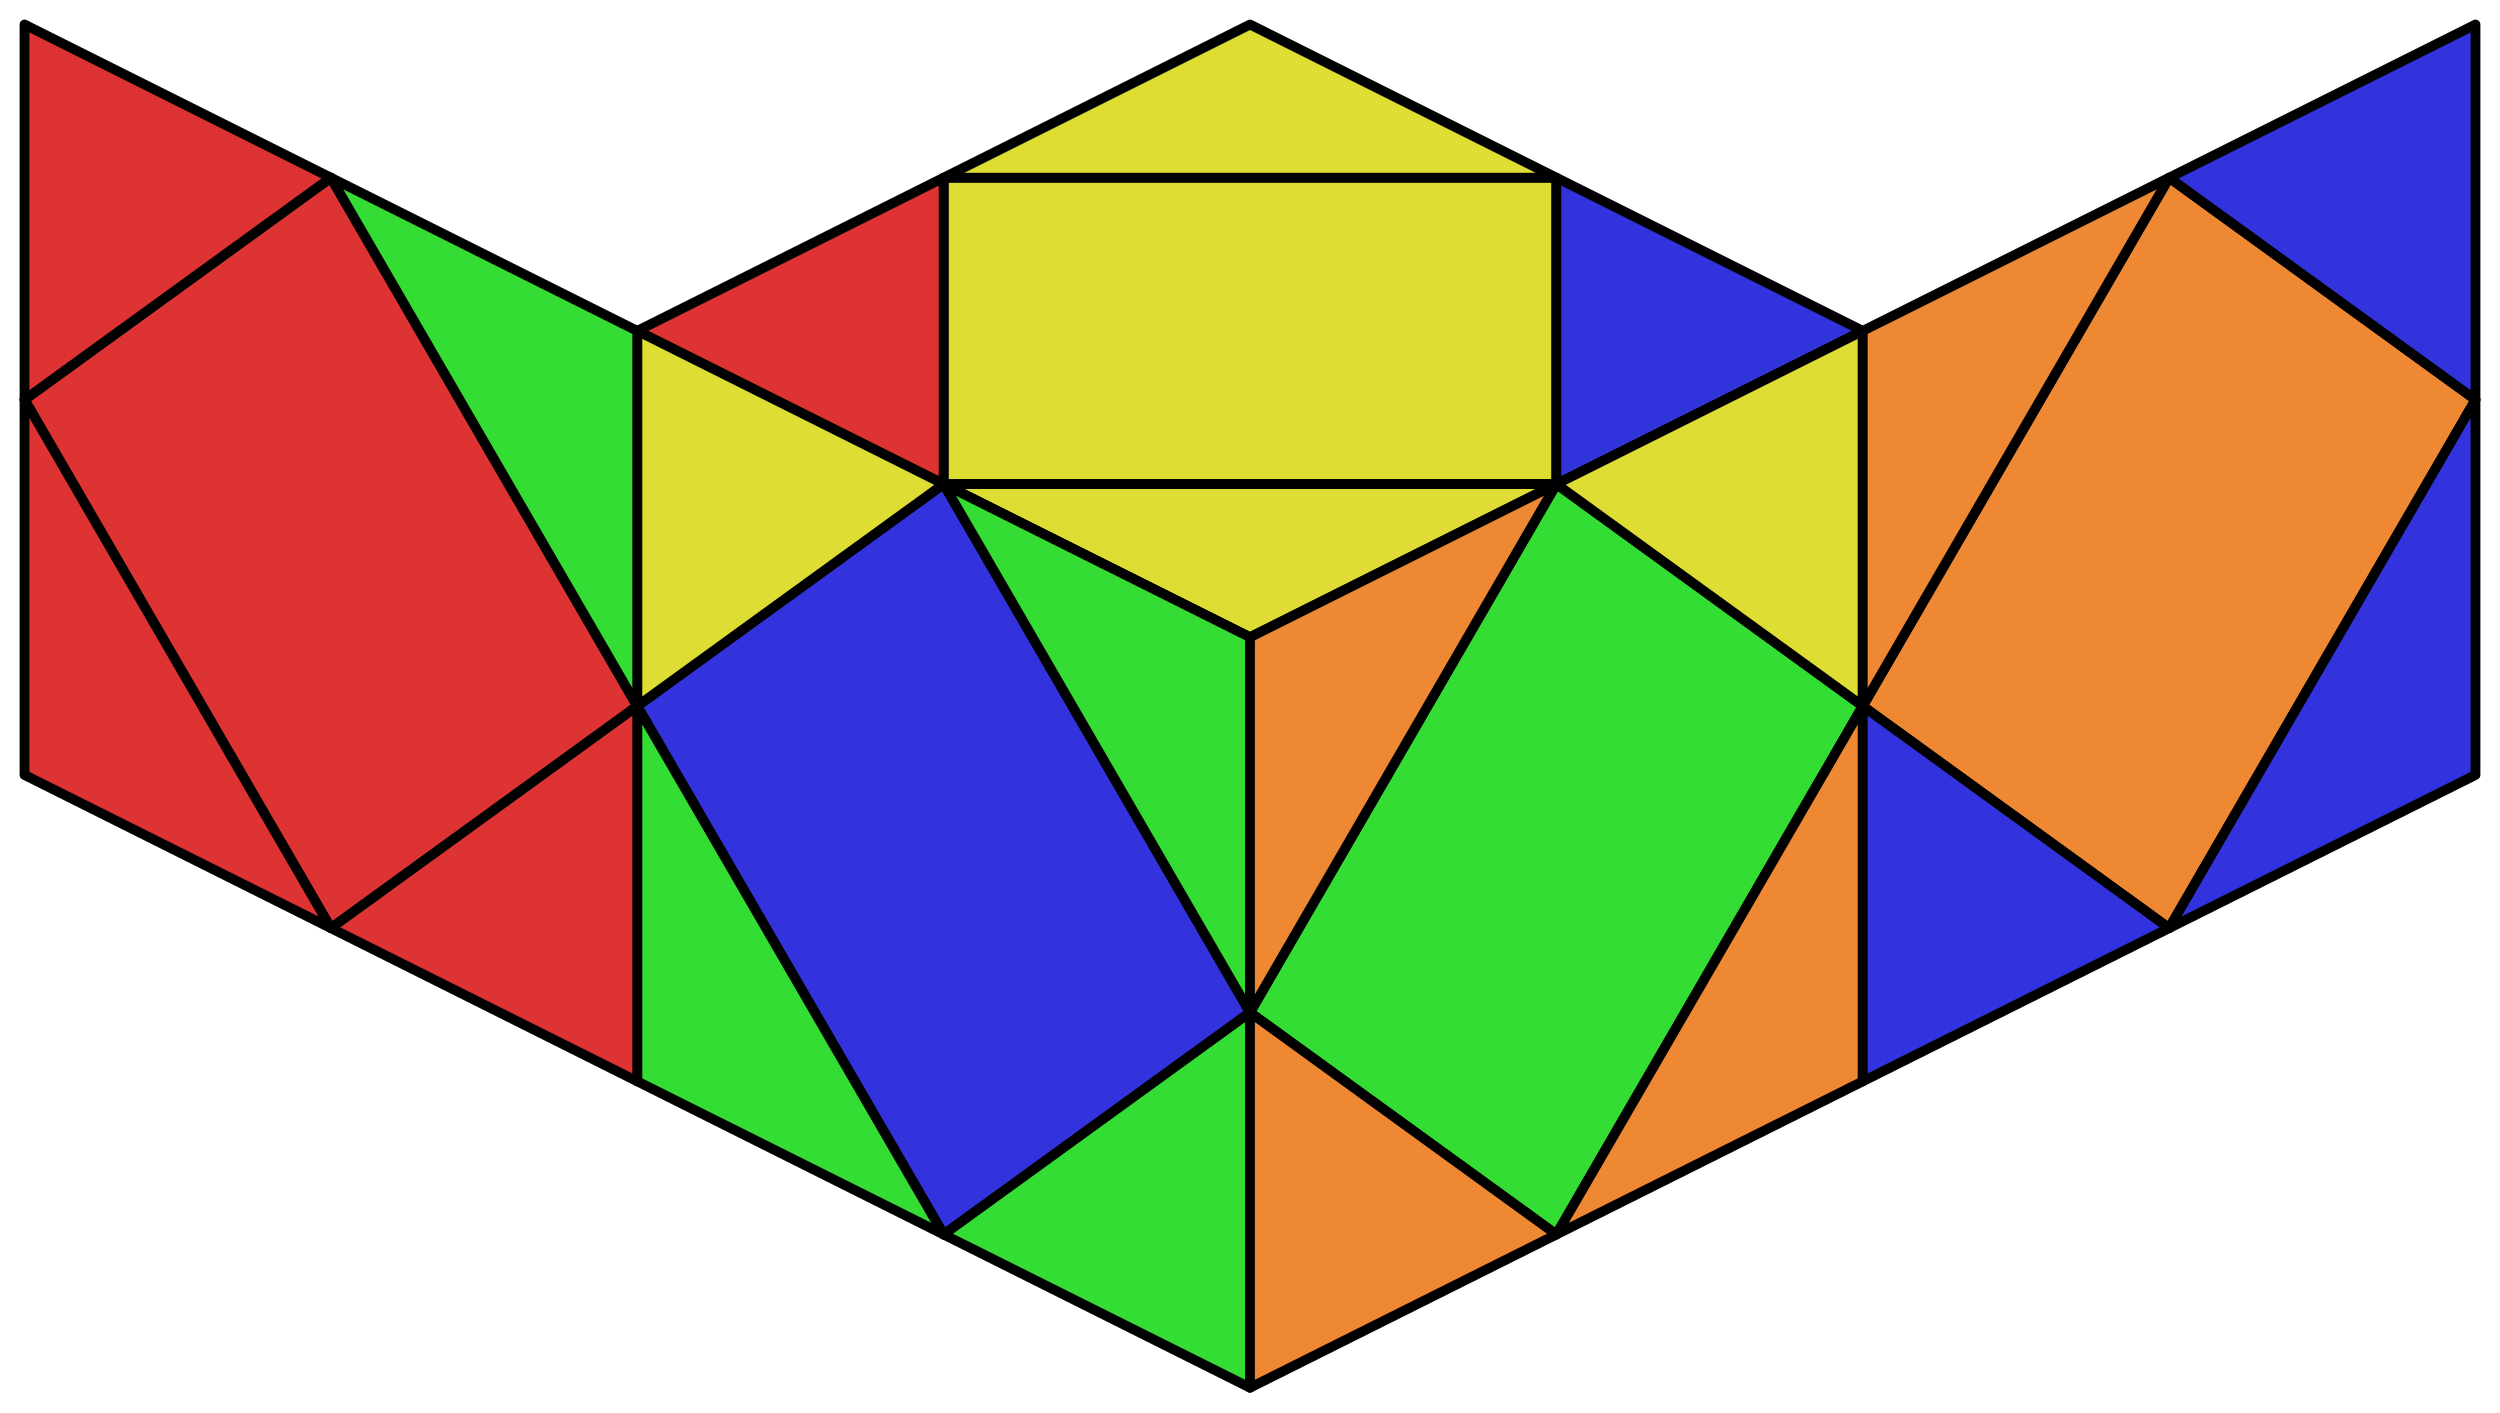
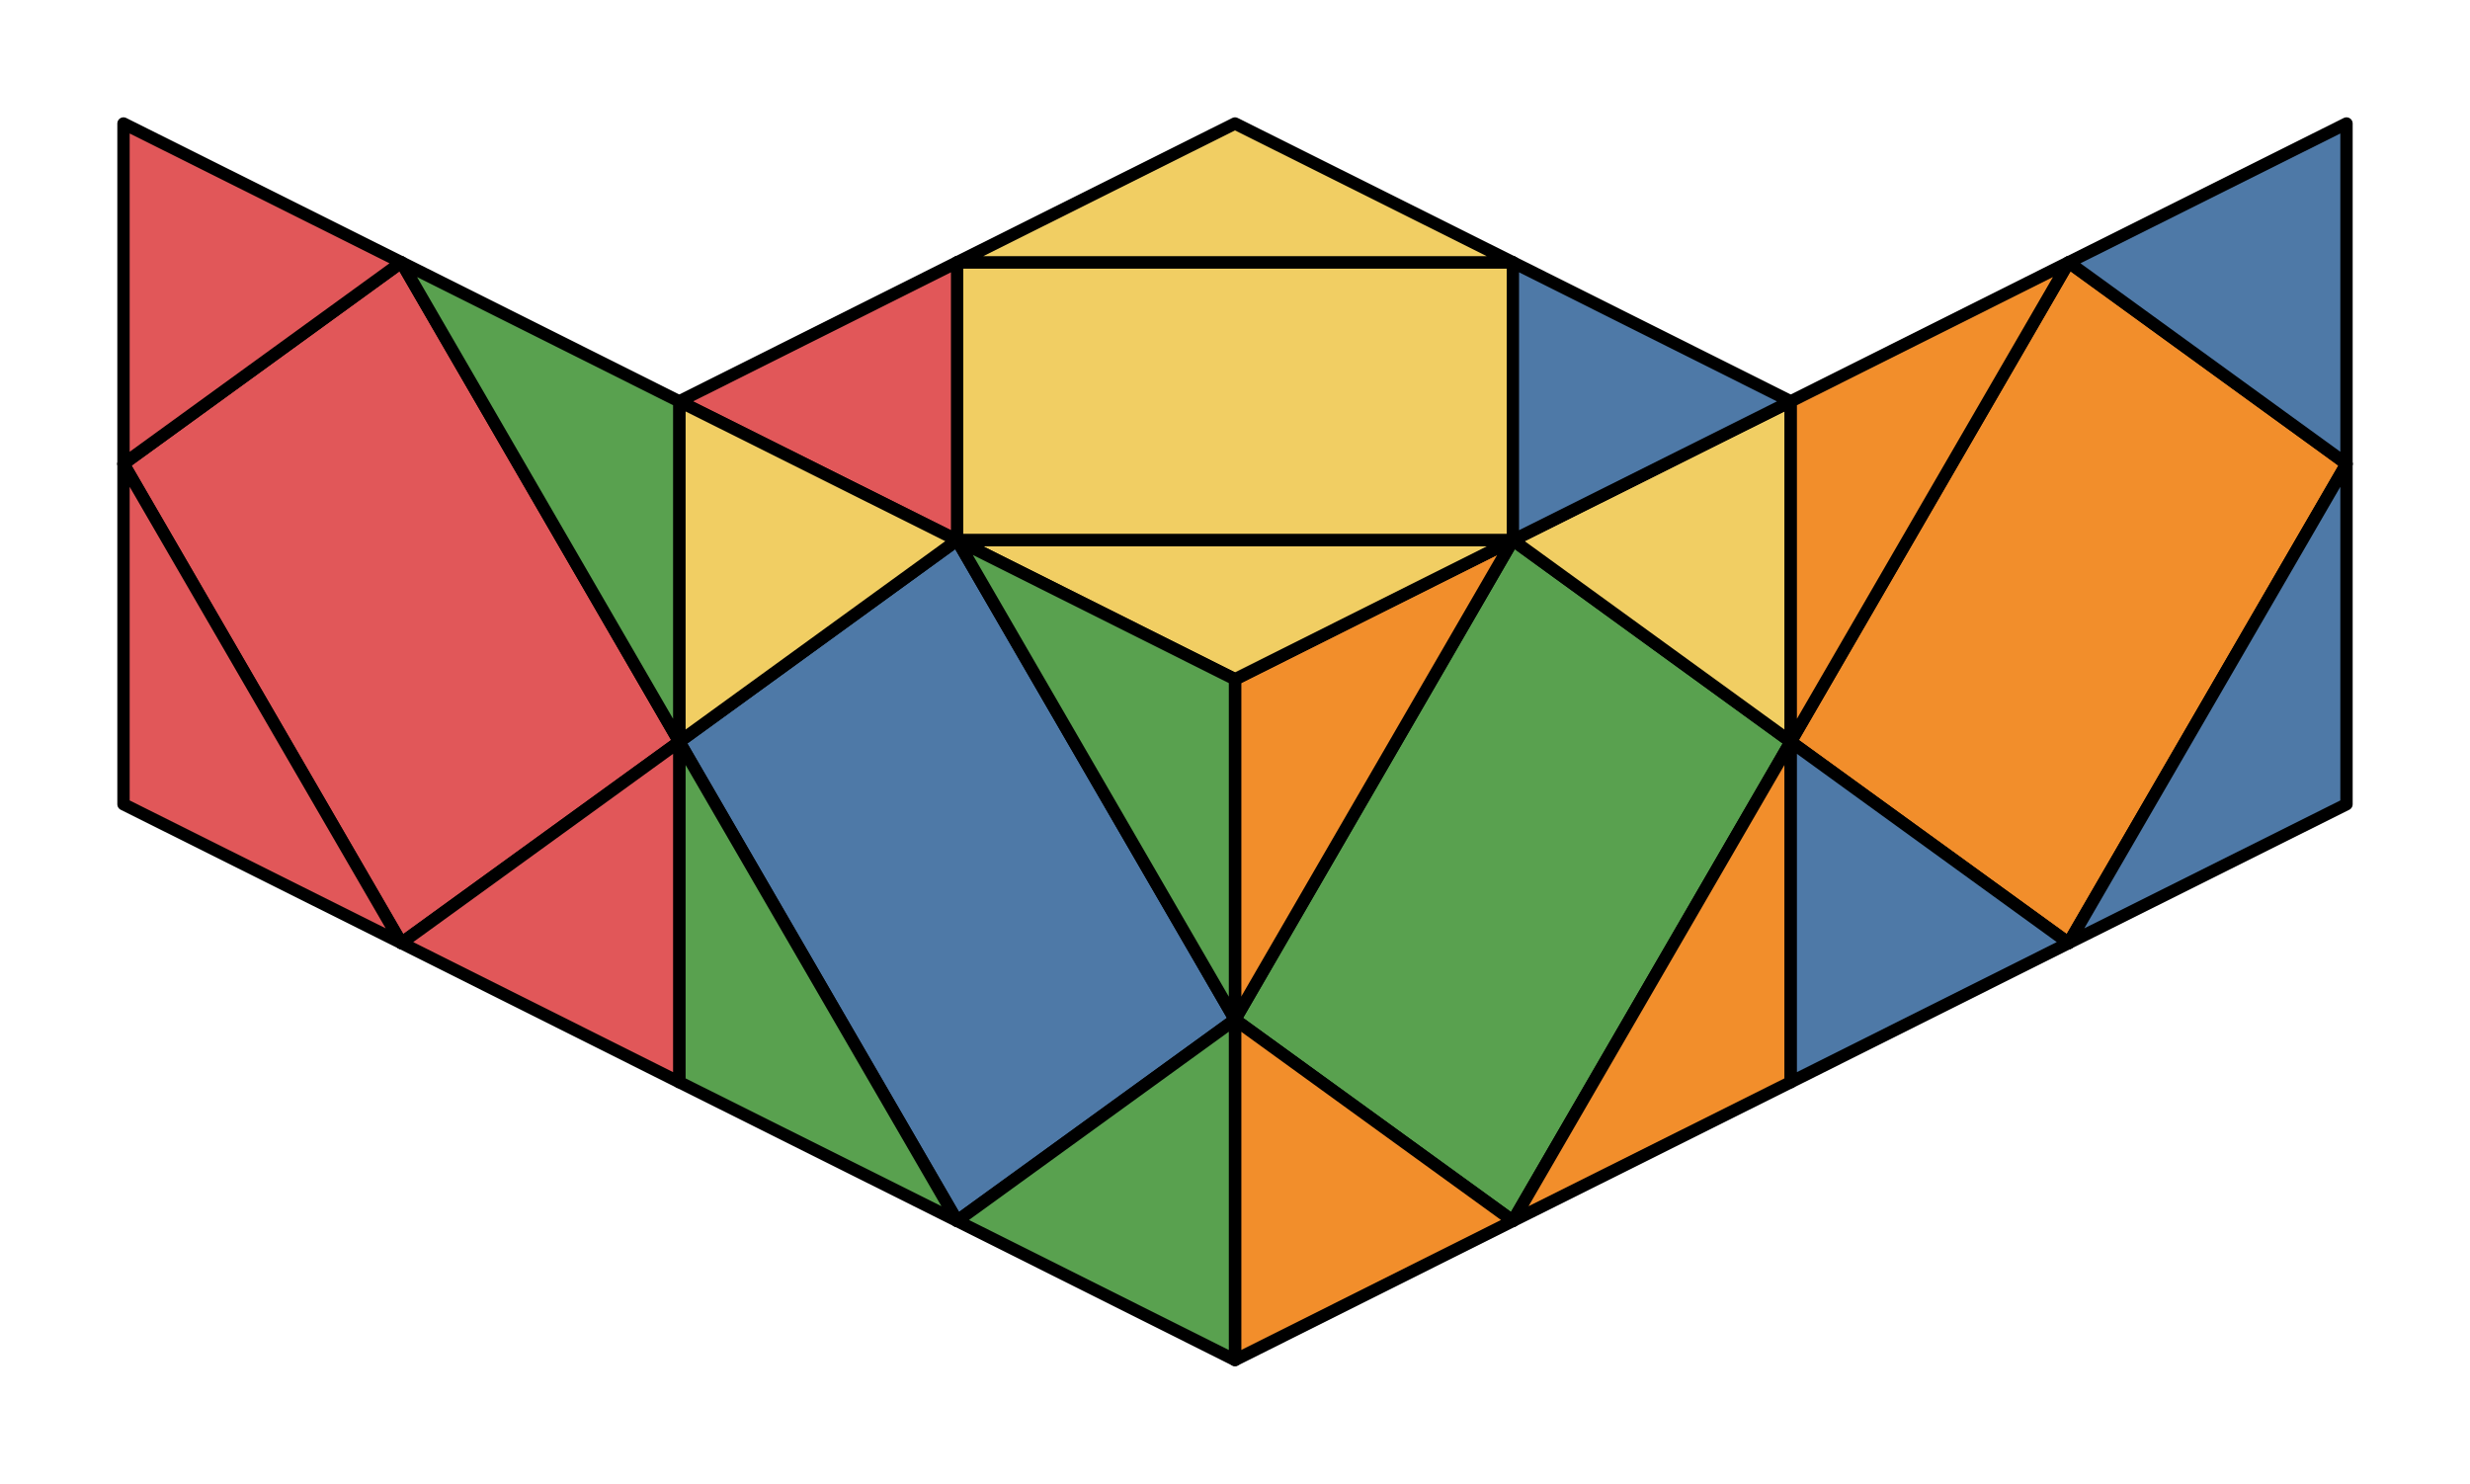
- <svg xmlns="http://www.w3.org/2000/svg" viewBox="0 0 510.0 288.093">
+ <svg xmlns="http://www.w3.org/2000/svg" viewBox="0 0 100.0 60.057">
  <style>
- polygon { stroke: black; stroke-width: 2px; stroke-linejoin: round;}
- .white {fill: #eee;}
- .green {fill: #3d3;}
- .red {fill: #d33;}
- .blue {fill: #33d;}
- .orange {fill: #e83;}
- .yellow {fill: #dd3;}
+ polygon { stroke: black; stroke-width: 0.5px; stroke-linejoin: round;}
</style>
-   <polygon class="yellow" points="192.5 98.75 317.5 98.75 317.5 36.25 192.5 36.25" />
-   <polygon class="blue" points="192.5 98.75 255 206.547 192.5 251.843 130 144.047" />
-   <polygon class="green" points="317.5 98.75 380 144.047 317.5 251.843 255 206.547" />
-   <polygon class="orange" points="442.5 36.25 505.0 81.547 442.5 189.343 380 144.047" />
-   <polygon class="red" points="67.5 36.25 130 144.047 67.5 189.343 5.0 81.547" />
-   <polygon class="red" points="192.5 36.25 130 67.5 192.5 98.75" />
-   <polygon class="yellow" points="192.5 98.75 255 130 317.5 98.75" />
-   <polygon class="blue" points="317.5 98.75 380 67.5 317.5 36.25" />
-   <polygon class="yellow" points="317.5 36.25 255 5 192.5 36.25" />
-   <polygon class="yellow" points="130 67.5 192.5 98.75 130 144.047" />
-   <polygon class="green" points="192.5 98.75 255 130 255 206.547" />
-   <polygon class="green" points="255 206.547 192.5 251.843 255 283.093" />
-   <polygon class="green" points="130 144.047 130 220.593 192.5 251.843" />
-   <polygon class="orange" points="255 130 317.5 98.75 255 206.547" />
-   <polygon class="yellow" points="317.5 98.75 380 67.5 380 144.047" />
-   <polygon class="orange" points="380 144.047 317.5 251.843 380 220.593" />
-   <polygon class="orange" points="255 206.547 255 283.093 317.5 251.843" />
-   <polygon class="orange" points="380 67.5 442.5 36.25 380 144.047" />
-   <polygon class="blue" points="442.5 36.25 505.0 5 505.0 81.547" />
-   <polygon class="blue" points="505.0 81.547 442.5 189.343 505.0 158.093" />
-   <polygon class="blue" points="380 144.047 442.5 189.343 380 220.593" />
-   <polygon class="red" points="5.0 5.0 67.5 36.25 5.0 81.547" />
-   <polygon class="green" points="67.5 36.25 130 67.5 130 144.047" />
-   <polygon class="red" points="130 144.047 67.5 189.343 130 220.593" />
-   <polygon class="red" points="5.0 81.547 5.0 158.093 67.5 189.343" />
+   <polygon fill="#F1CE63" points="38.75 21.87 61.25 21.87 61.25 10.62 38.75 10.62" />
+   <polygon fill="#4E79A7" points="38.75 21.87 50.00 41.28 38.75 49.43 27.50 30.03" />
+   <polygon fill="#59A14F" points="61.25 21.87 72.50 30.03 61.25 49.43 50.00 41.28" />
+   <polygon fill="#F28E2B" points="83.75 10.62 95.00 18.78 83.75 38.18 72.50 30.03" />
+   <polygon fill="#E15759" points="16.25 10.62 27.50 30.03 16.25 38.18 5.00 18.78" />
+   <polygon fill="#F28E2B" points="50.00 27.50 61.25 21.87 50.00 41.28" />
+   <polygon fill="#F1CE63" points="61.25 21.87 72.50 16.25 72.50 30.03" />
+   <polygon fill="#F28E2B" points="72.50 30.03 61.25 49.43 72.50 43.81" />
+   <polygon fill="#F28E2B" points="50.00 41.28 50.00 55.06 61.25 49.43" />
+   <polygon fill="#E15759" points="38.75 10.62 27.50 16.25 38.75 21.87" />
+   <polygon fill="#F1CE63" points="38.75 21.87 50.00 27.50 61.25 21.87" />
+   <polygon fill="#4E79A7" points="61.25 21.87 72.50 16.25 61.25 10.62" />
+   <polygon fill="#F1CE63" points="61.25 10.62 50.00 5.00 38.75 10.62" />
+   <polygon fill="#F1CE63" points="27.50 16.25 38.75 21.87 27.50 30.03" />
+   <polygon fill="#59A14F" points="38.75 21.87 50.00 27.50 50.00 41.28" />
+   <polygon fill="#59A14F" points="50.00 41.28 38.75 49.43 50.00 55.06" />
+   <polygon fill="#59A14F" points="27.50 30.03 27.50 43.81 38.75 49.43" />
+   <polygon fill="#F28E2B" points="72.50 16.25 83.75 10.62 72.50 30.03" />
+   <polygon fill="#4E79A7" points="83.75 10.62 95.00 5.00 95.00 18.78" />
+   <polygon fill="#4E79A7" points="95.00 18.78 83.75 38.18 95.00 32.56" />
+   <polygon fill="#4E79A7" points="72.50 30.03 83.75 38.18 72.50 43.81" />
+   <polygon fill="#E15759" points="5.00 5.00 16.25 10.62 5.00 18.78" />
+   <polygon fill="#59A14F" points="16.25 10.62 27.50 16.25 27.50 30.03" />
+   <polygon fill="#E15759" points="27.50 30.03 16.25 38.18 27.50 43.81" />
+   <polygon fill="#E15759" points="5.00 18.78 5.00 32.56 16.25 38.18" />
</svg>
